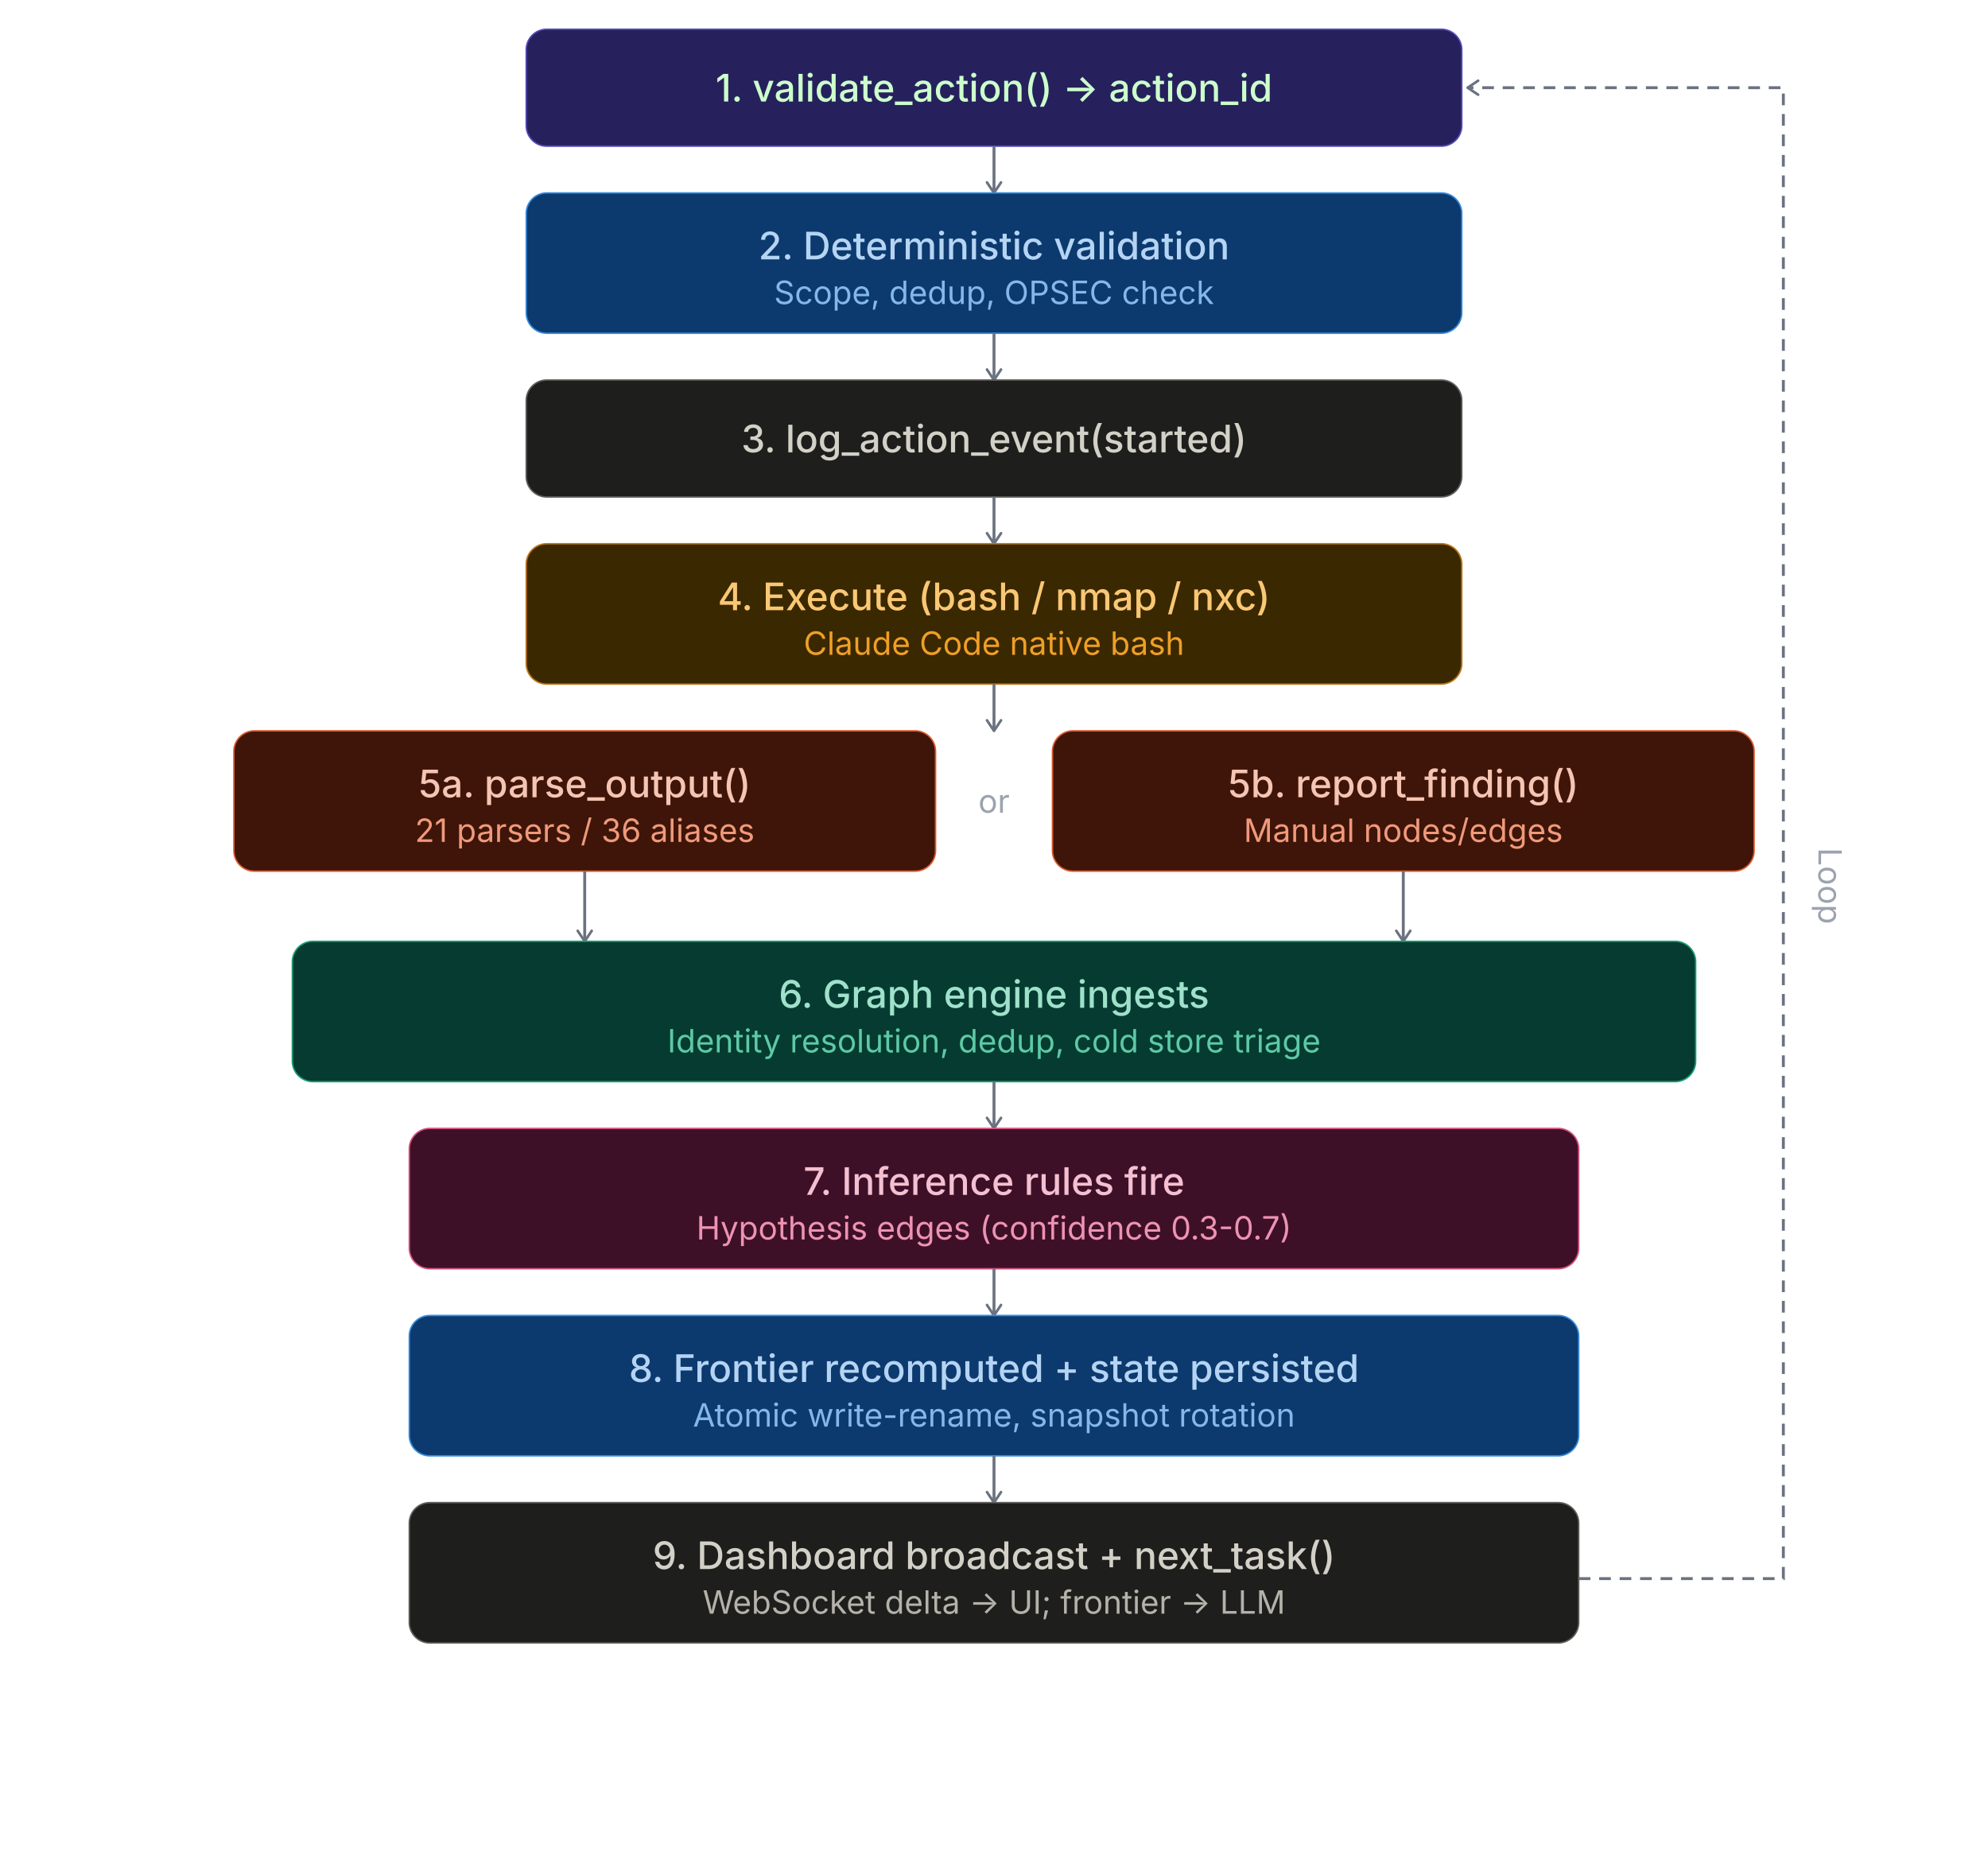
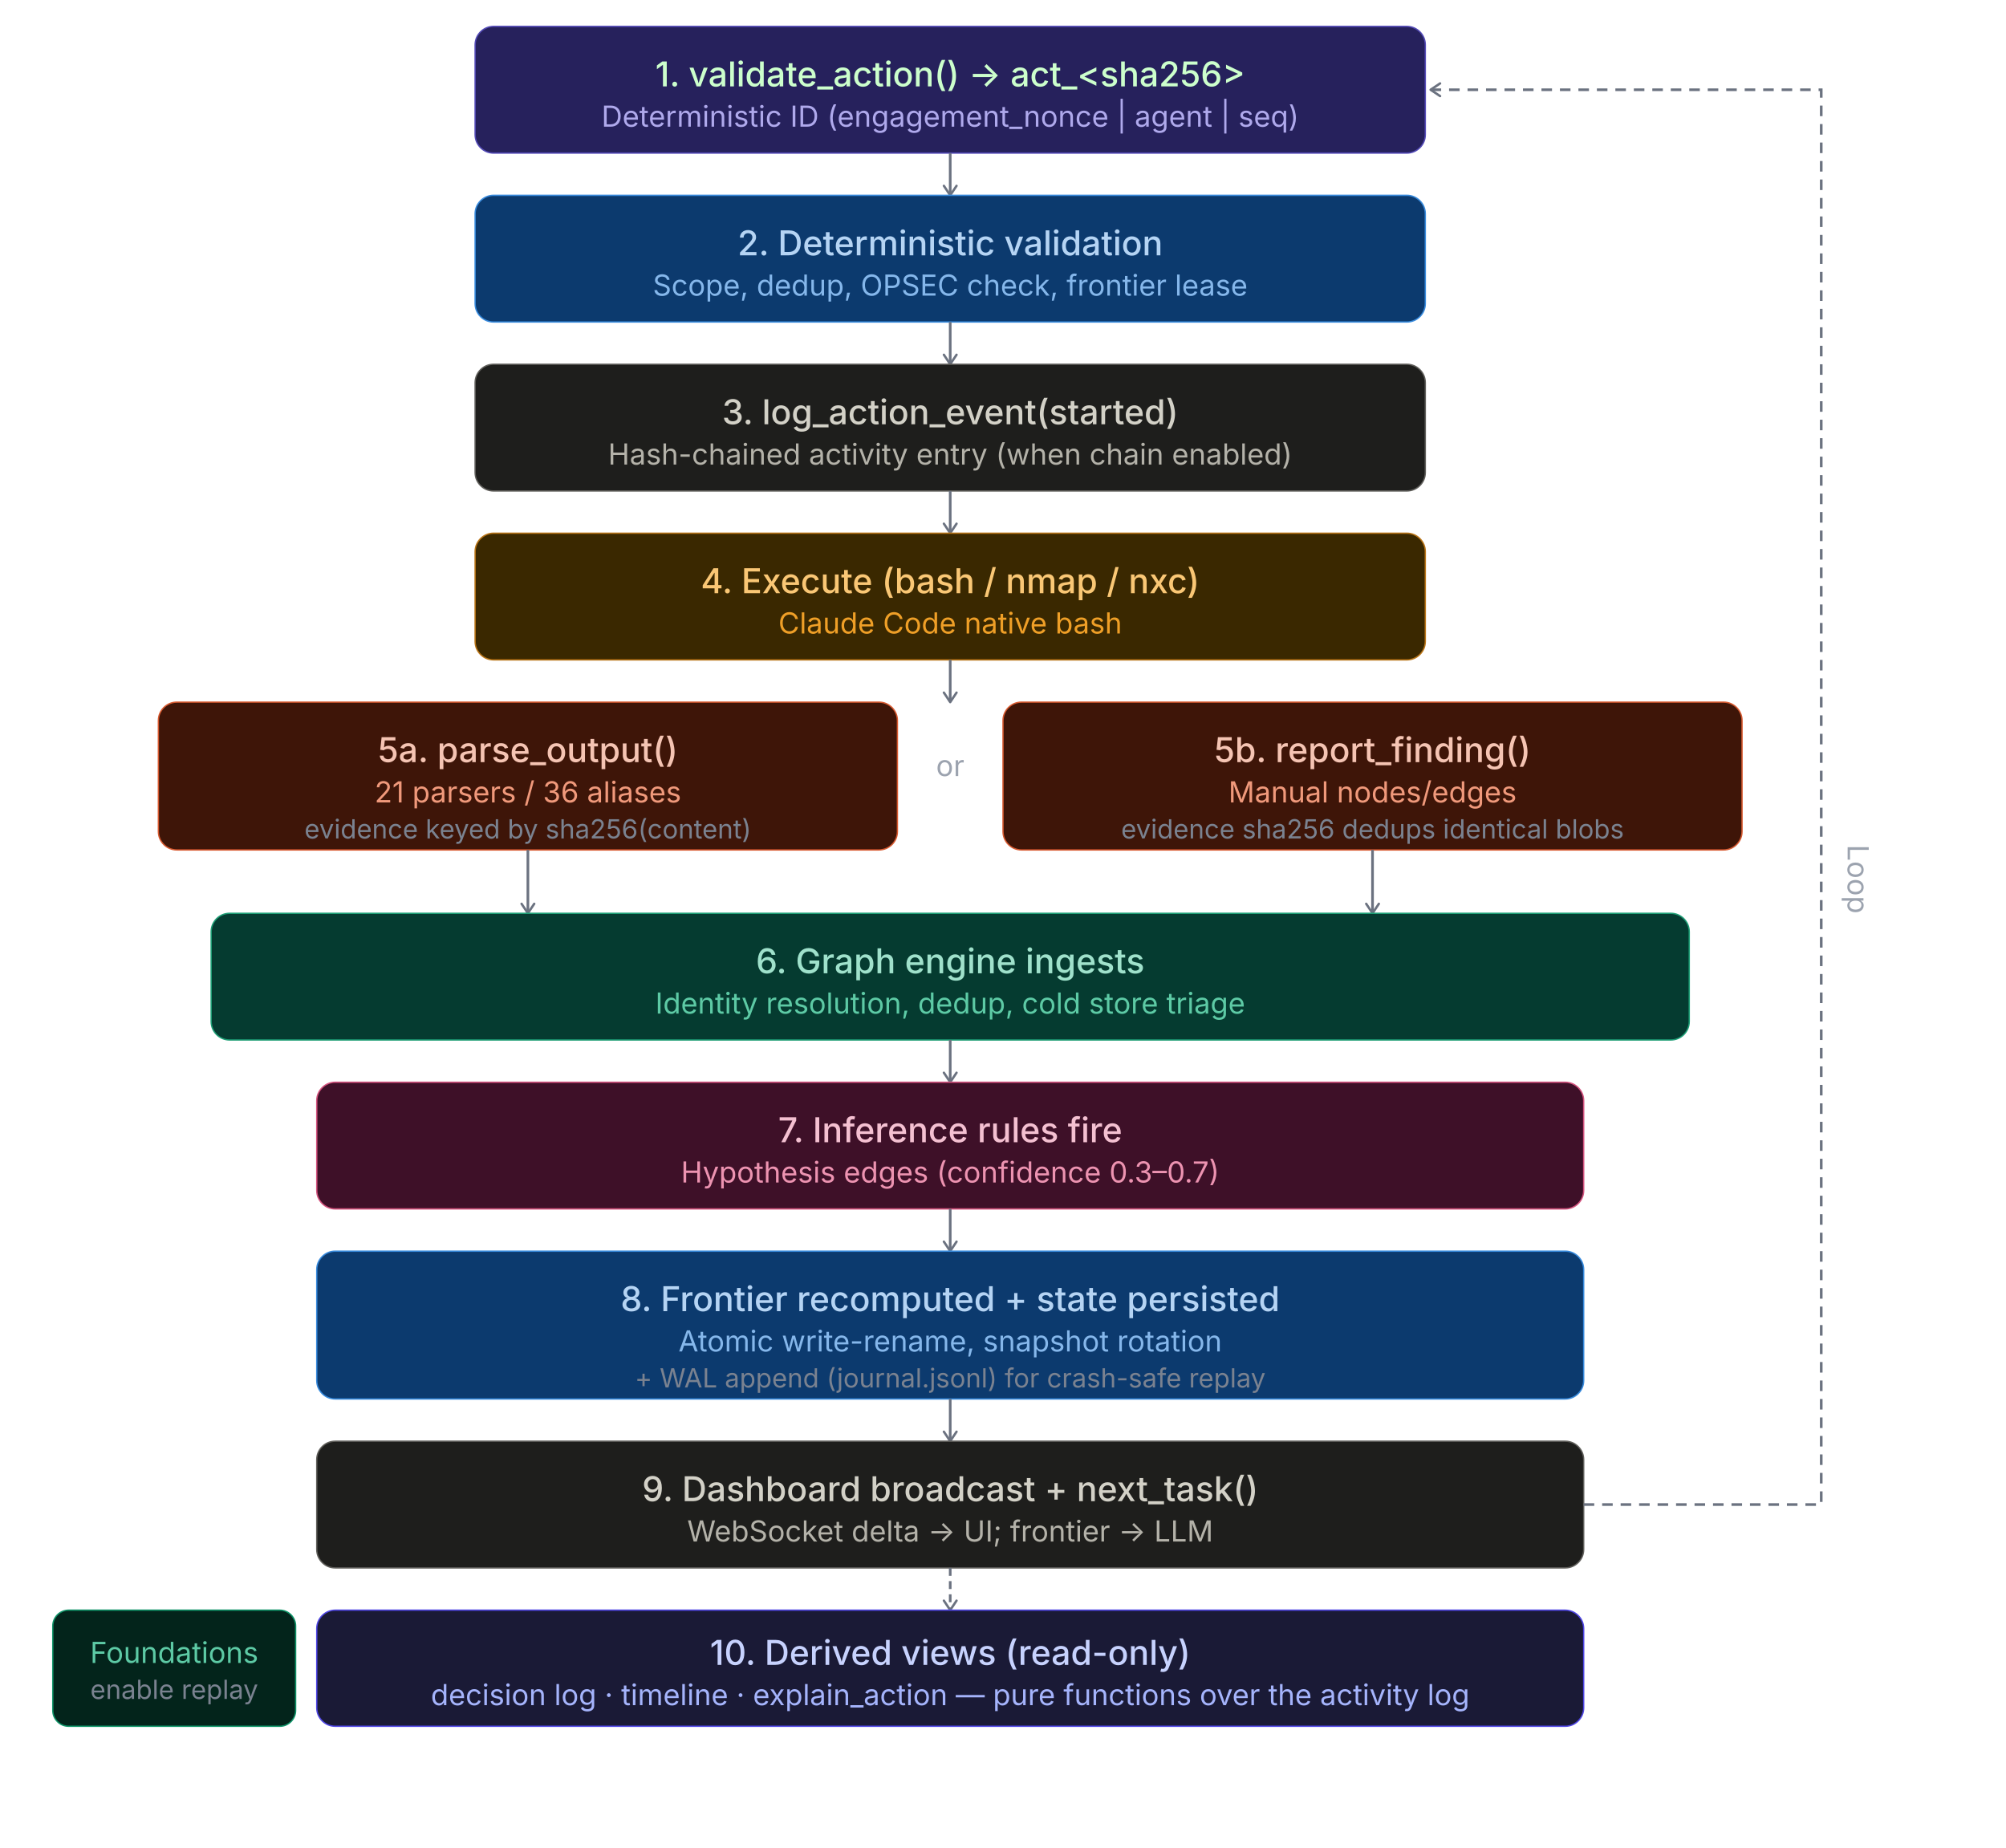
- <svg xmlns="http://www.w3.org/2000/svg" viewBox="0 0 680 640">
+ <svg xmlns="http://www.w3.org/2000/svg" viewBox="0 0 760 700">
  <style>
  text{font-family:'Inter',-apple-system,BlinkMacSystemFont,sans-serif}
  .th{font-size:13px;font-weight:500;fill:#e0e0e0}
  .ts{font-size:11px;fill:#9ca3af}
+   .tx{font-size:10px;fill:#7a8290}
  .arr{stroke:#6b7280;stroke-width:1}
  .n-purple rect{fill:#26215C;stroke:#534AB7;stroke-width:.5}
  .n-purple .th{fill:#CCFFCC}.n-purple .ts{fill:#AFA9EC}
  .n-blue rect{fill:#0C3A6E;stroke:#378ADD;stroke-width:.5}
  .n-blue .th{fill:#B5D4F4}.n-blue .ts{fill:#85B7EB}
  .n-teal rect{fill:#053B30;stroke:#1D9E75;stroke-width:.5}
  .n-teal .th{fill:#9FE1CB}.n-teal .ts{fill:#5DCAA5}
  .n-amber rect{fill:#3A2800;stroke:#BA7517;stroke-width:.5}
  .n-amber .th{fill:#FAC775}.n-amber .ts{fill:#EF9F27}
  .n-coral rect{fill:#3E1508;stroke:#D85A30;stroke-width:.5}
  .n-coral .th{fill:#F5C4B3}.n-coral .ts{fill:#F0997B}
  .n-pink rect{fill:#3E1028;stroke:#D4537E;stroke-width:.5}
  .n-pink .th{fill:#F4C0D1}.n-pink .ts{fill:#ED93B1}
  .n-gray rect{fill:#1e1e1c;stroke:#5F5E5A;stroke-width:.5}
  .n-gray .th{fill:#D3D1C7}.n-gray .ts{fill:#B4B2A9}
-   .n-red rect{fill:#3A0F0F;stroke:#A32D2D;stroke-width:.5}
-   .n-red .th{fill:#F7C1C1}.n-red .ts{fill:#F09595}
+   .n-emerald rect{fill:#03241B;stroke:#0E9468;stroke-width:.5}
+   .n-emerald .th{fill:#A8EBD0}.n-emerald .ts{fill:#5DCAA5}
+   .n-violet rect{fill:#1A1A36;stroke:#4F46E5;stroke-width:.5}
+   .n-violet .th{fill:#C7D2FE}.n-violet .ts{fill:#A5B4FC}
</style>
  <rect width="100%" height="100%" fill="transparent" rx="6" />
  <defs>
    <marker id="arr" viewBox="0 0 10 10" refX="8" refY="5" markerWidth="6" markerHeight="6" orient="auto-start-reverse">
      <path d="M2 1L8 5L2 9" fill="none" stroke="context-stroke" stroke-width="1.5" stroke-linecap="round" stroke-linejoin="round" />
    </marker>
  </defs>
  <g class="n-purple">
-     <rect x="180" y="10" width="320" height="40" rx="7" />
-     <text class="th" x="340" y="30" text-anchor="middle" dominant-baseline="central">1. validate_action() → action_id</text>
+     <rect x="180" y="10" width="360" height="48" rx="7" />
+     <text class="th" x="360" y="28" text-anchor="middle" dominant-baseline="central">1. validate_action() → act_&lt;sha256&gt;</text>
+     <text class="ts" x="360" y="44" text-anchor="middle" dominant-baseline="central">Deterministic ID (engagement_nonce | agent | seq)</text>
  </g>
-   <line x1="340" y1="50" x2="340" y2="66" class="arr" marker-end="url(#arr)" />
+   <line x1="360" y1="58" x2="360" y2="74" class="arr" marker-end="url(#arr)" />
  <g class="n-blue">
-     <rect x="180" y="66" width="320" height="48" rx="7" />
-     <text class="th" x="340" y="84" text-anchor="middle" dominant-baseline="central">2. Deterministic validation</text>
-     <text class="ts" x="340" y="100" text-anchor="middle" dominant-baseline="central">Scope, dedup, OPSEC check</text>
+     <rect x="180" y="74" width="360" height="48" rx="7" />
+     <text class="th" x="360" y="92" text-anchor="middle" dominant-baseline="central">2. Deterministic validation</text>
+     <text class="ts" x="360" y="108" text-anchor="middle" dominant-baseline="central">Scope, dedup, OPSEC check, frontier lease</text>
  </g>
-   <line x1="340" y1="114" x2="340" y2="130" class="arr" marker-end="url(#arr)" />
+   <line x1="360" y1="122" x2="360" y2="138" class="arr" marker-end="url(#arr)" />
  <g class="n-gray">
-     <rect x="180" y="130" width="320" height="40" rx="7" />
-     <text class="th" x="340" y="150" text-anchor="middle" dominant-baseline="central">3. log_action_event(started)</text>
+     <rect x="180" y="138" width="360" height="48" rx="7" />
+     <text class="th" x="360" y="156" text-anchor="middle" dominant-baseline="central">3. log_action_event(started)</text>
+     <text class="ts" x="360" y="172" text-anchor="middle" dominant-baseline="central">Hash-chained activity entry (when chain enabled)</text>
  </g>
-   <line x1="340" y1="170" x2="340" y2="186" class="arr" marker-end="url(#arr)" />
+   <line x1="360" y1="186" x2="360" y2="202" class="arr" marker-end="url(#arr)" />
  <g class="n-amber">
-     <rect x="180" y="186" width="320" height="48" rx="7" />
-     <text class="th" x="340" y="204" text-anchor="middle" dominant-baseline="central">4. Execute (bash / nmap / nxc)</text>
-     <text class="ts" x="340" y="220" text-anchor="middle" dominant-baseline="central">Claude Code native bash</text>
+     <rect x="180" y="202" width="360" height="48" rx="7" />
+     <text class="th" x="360" y="220" text-anchor="middle" dominant-baseline="central">4. Execute (bash / nmap / nxc)</text>
+     <text class="ts" x="360" y="236" text-anchor="middle" dominant-baseline="central">Claude Code native bash</text>
  </g>
-   <line x1="340" y1="234" x2="340" y2="250" class="arr" marker-end="url(#arr)" />
+   <line x1="360" y1="250" x2="360" y2="266" class="arr" marker-end="url(#arr)" />
  <g class="n-coral">
-     <rect x="80" y="250" width="240" height="48" rx="7" />
-     <text class="th" x="200" y="268" text-anchor="middle" dominant-baseline="central">5a. parse_output()</text>
-     <text class="ts" x="200" y="284" text-anchor="middle" dominant-baseline="central">21 parsers / 36 aliases</text>
+     <rect x="60" y="266" width="280" height="56" rx="7" />
+     <text class="th" x="200" y="284" text-anchor="middle" dominant-baseline="central">5a. parse_output()</text>
+     <text class="ts" x="200" y="300" text-anchor="middle" dominant-baseline="central">21 parsers / 36 aliases</text>
+     <text class="tx" x="200" y="314" text-anchor="middle" dominant-baseline="central">evidence keyed by sha256(content)</text>
  </g>
  <g class="n-coral">
-     <rect x="360" y="250" width="240" height="48" rx="7" />
-     <text class="th" x="480" y="268" text-anchor="middle" dominant-baseline="central">5b. report_finding()</text>
-     <text class="ts" x="480" y="284" text-anchor="middle" dominant-baseline="central">Manual nodes/edges</text>
+     <rect x="380" y="266" width="280" height="56" rx="7" />
+     <text class="th" x="520" y="284" text-anchor="middle" dominant-baseline="central">5b. report_finding()</text>
+     <text class="ts" x="520" y="300" text-anchor="middle" dominant-baseline="central">Manual nodes/edges</text>
+     <text class="tx" x="520" y="314" text-anchor="middle" dominant-baseline="central">evidence sha256 dedups identical blobs</text>
  </g>
-   <text class="ts" x="340" y="278" text-anchor="middle">or</text>
-   <line x1="200" y1="298" x2="200" y2="322" class="arr" marker-end="url(#arr)" />
-   <line x1="480" y1="298" x2="480" y2="322" class="arr" marker-end="url(#arr)" />
+   <text class="ts" x="360" y="294" text-anchor="middle">or</text>
+   <line x1="200" y1="322" x2="200" y2="346" class="arr" marker-end="url(#arr)" />
+   <line x1="520" y1="322" x2="520" y2="346" class="arr" marker-end="url(#arr)" />
  <g class="n-teal">
-     <rect x="100" y="322" width="480" height="48" rx="7" />
-     <text class="th" x="340" y="340" text-anchor="middle" dominant-baseline="central">6. Graph engine ingests</text>
-     <text class="ts" x="340" y="356" text-anchor="middle" dominant-baseline="central">Identity resolution, dedup, cold store triage</text>
+     <rect x="80" y="346" width="560" height="48" rx="7" />
+     <text class="th" x="360" y="364" text-anchor="middle" dominant-baseline="central">6. Graph engine ingests</text>
+     <text class="ts" x="360" y="380" text-anchor="middle" dominant-baseline="central">Identity resolution, dedup, cold store triage</text>
  </g>
-   <line x1="340" y1="370" x2="340" y2="386" class="arr" marker-end="url(#arr)" />
+   <line x1="360" y1="394" x2="360" y2="410" class="arr" marker-end="url(#arr)" />
  <g class="n-pink">
-     <rect x="140" y="386" width="400" height="48" rx="7" />
-     <text class="th" x="340" y="404" text-anchor="middle" dominant-baseline="central">7. Inference rules fire</text>
-     <text class="ts" x="340" y="420" text-anchor="middle" dominant-baseline="central">Hypothesis edges (confidence 0.3-0.7)</text>
+     <rect x="120" y="410" width="480" height="48" rx="7" />
+     <text class="th" x="360" y="428" text-anchor="middle" dominant-baseline="central">7. Inference rules fire</text>
+     <text class="ts" x="360" y="444" text-anchor="middle" dominant-baseline="central">Hypothesis edges (confidence 0.3–0.7)</text>
  </g>
-   <line x1="340" y1="434" x2="340" y2="450" class="arr" marker-end="url(#arr)" />
+   <line x1="360" y1="458" x2="360" y2="474" class="arr" marker-end="url(#arr)" />
  <g class="n-blue">
-     <rect x="140" y="450" width="400" height="48" rx="7" />
-     <text class="th" x="340" y="468" text-anchor="middle" dominant-baseline="central">8. Frontier recomputed + state persisted</text>
-     <text class="ts" x="340" y="484" text-anchor="middle" dominant-baseline="central">Atomic write-rename, snapshot rotation</text>
+     <rect x="120" y="474" width="480" height="56" rx="7" />
+     <text class="th" x="360" y="492" text-anchor="middle" dominant-baseline="central">8. Frontier recomputed + state persisted</text>
+     <text class="ts" x="360" y="508" text-anchor="middle" dominant-baseline="central">Atomic write-rename, snapshot rotation</text>
+     <text class="tx" x="360" y="522" text-anchor="middle" dominant-baseline="central">+ WAL append (journal.jsonl) for crash-safe replay</text>
  </g>
-   <line x1="340" y1="498" x2="340" y2="514" class="arr" marker-end="url(#arr)" />
+   <line x1="360" y1="530" x2="360" y2="546" class="arr" marker-end="url(#arr)" />
  <g class="n-gray">
-     <rect x="140" y="514" width="400" height="48" rx="7" />
-     <text class="th" x="340" y="532" text-anchor="middle" dominant-baseline="central">9. Dashboard broadcast + next_task()</text>
-     <text class="ts" x="340" y="548" text-anchor="middle" dominant-baseline="central">WebSocket delta → UI; frontier → LLM</text>
+     <rect x="120" y="546" width="480" height="48" rx="7" />
+     <text class="th" x="360" y="564" text-anchor="middle" dominant-baseline="central">9. Dashboard broadcast + next_task()</text>
+     <text class="ts" x="360" y="580" text-anchor="middle" dominant-baseline="central">WebSocket delta → UI; frontier → LLM</text>
  </g>
-   <path d="M540 540 L610 540 L610 30 L502 30" fill="none" class="arr" marker-end="url(#arr)" stroke-dasharray="4 3" />
-   <text class="ts" x="622" y="290" text-anchor="start" transform="rotate(90 622 290)">Loop</text>
+   <line x1="360" y1="594" x2="360" y2="610" class="arr" marker-end="url(#arr)" stroke-dasharray="3 2" />
+   <g class="n-violet">
+     <rect x="120" y="610" width="480" height="44" rx="7" />
+     <text class="th" x="360" y="626" text-anchor="middle" dominant-baseline="central">10. Derived views (read-only)</text>
+     <text class="ts" x="360" y="642" text-anchor="middle" dominant-baseline="central">decision log · timeline · explain_action — pure functions over the activity log</text>
+   </g>
+   <path d="M600 570 L690 570 L690 34 L542 34" fill="none" class="arr" marker-end="url(#arr)" stroke-dasharray="4 3" />
+   <text class="ts" x="700" y="320" text-anchor="start" transform="rotate(90 700 320)">Loop</text>
+   <g class="n-emerald">
+     <rect x="20" y="610" width="92" height="44" rx="6" />
+     <text class="ts" x="66" y="626" text-anchor="middle" dominant-baseline="central">Foundations</text>
+     <text class="tx" x="66" y="640" text-anchor="middle" dominant-baseline="central">enable replay</text>
+   </g>
</svg>
